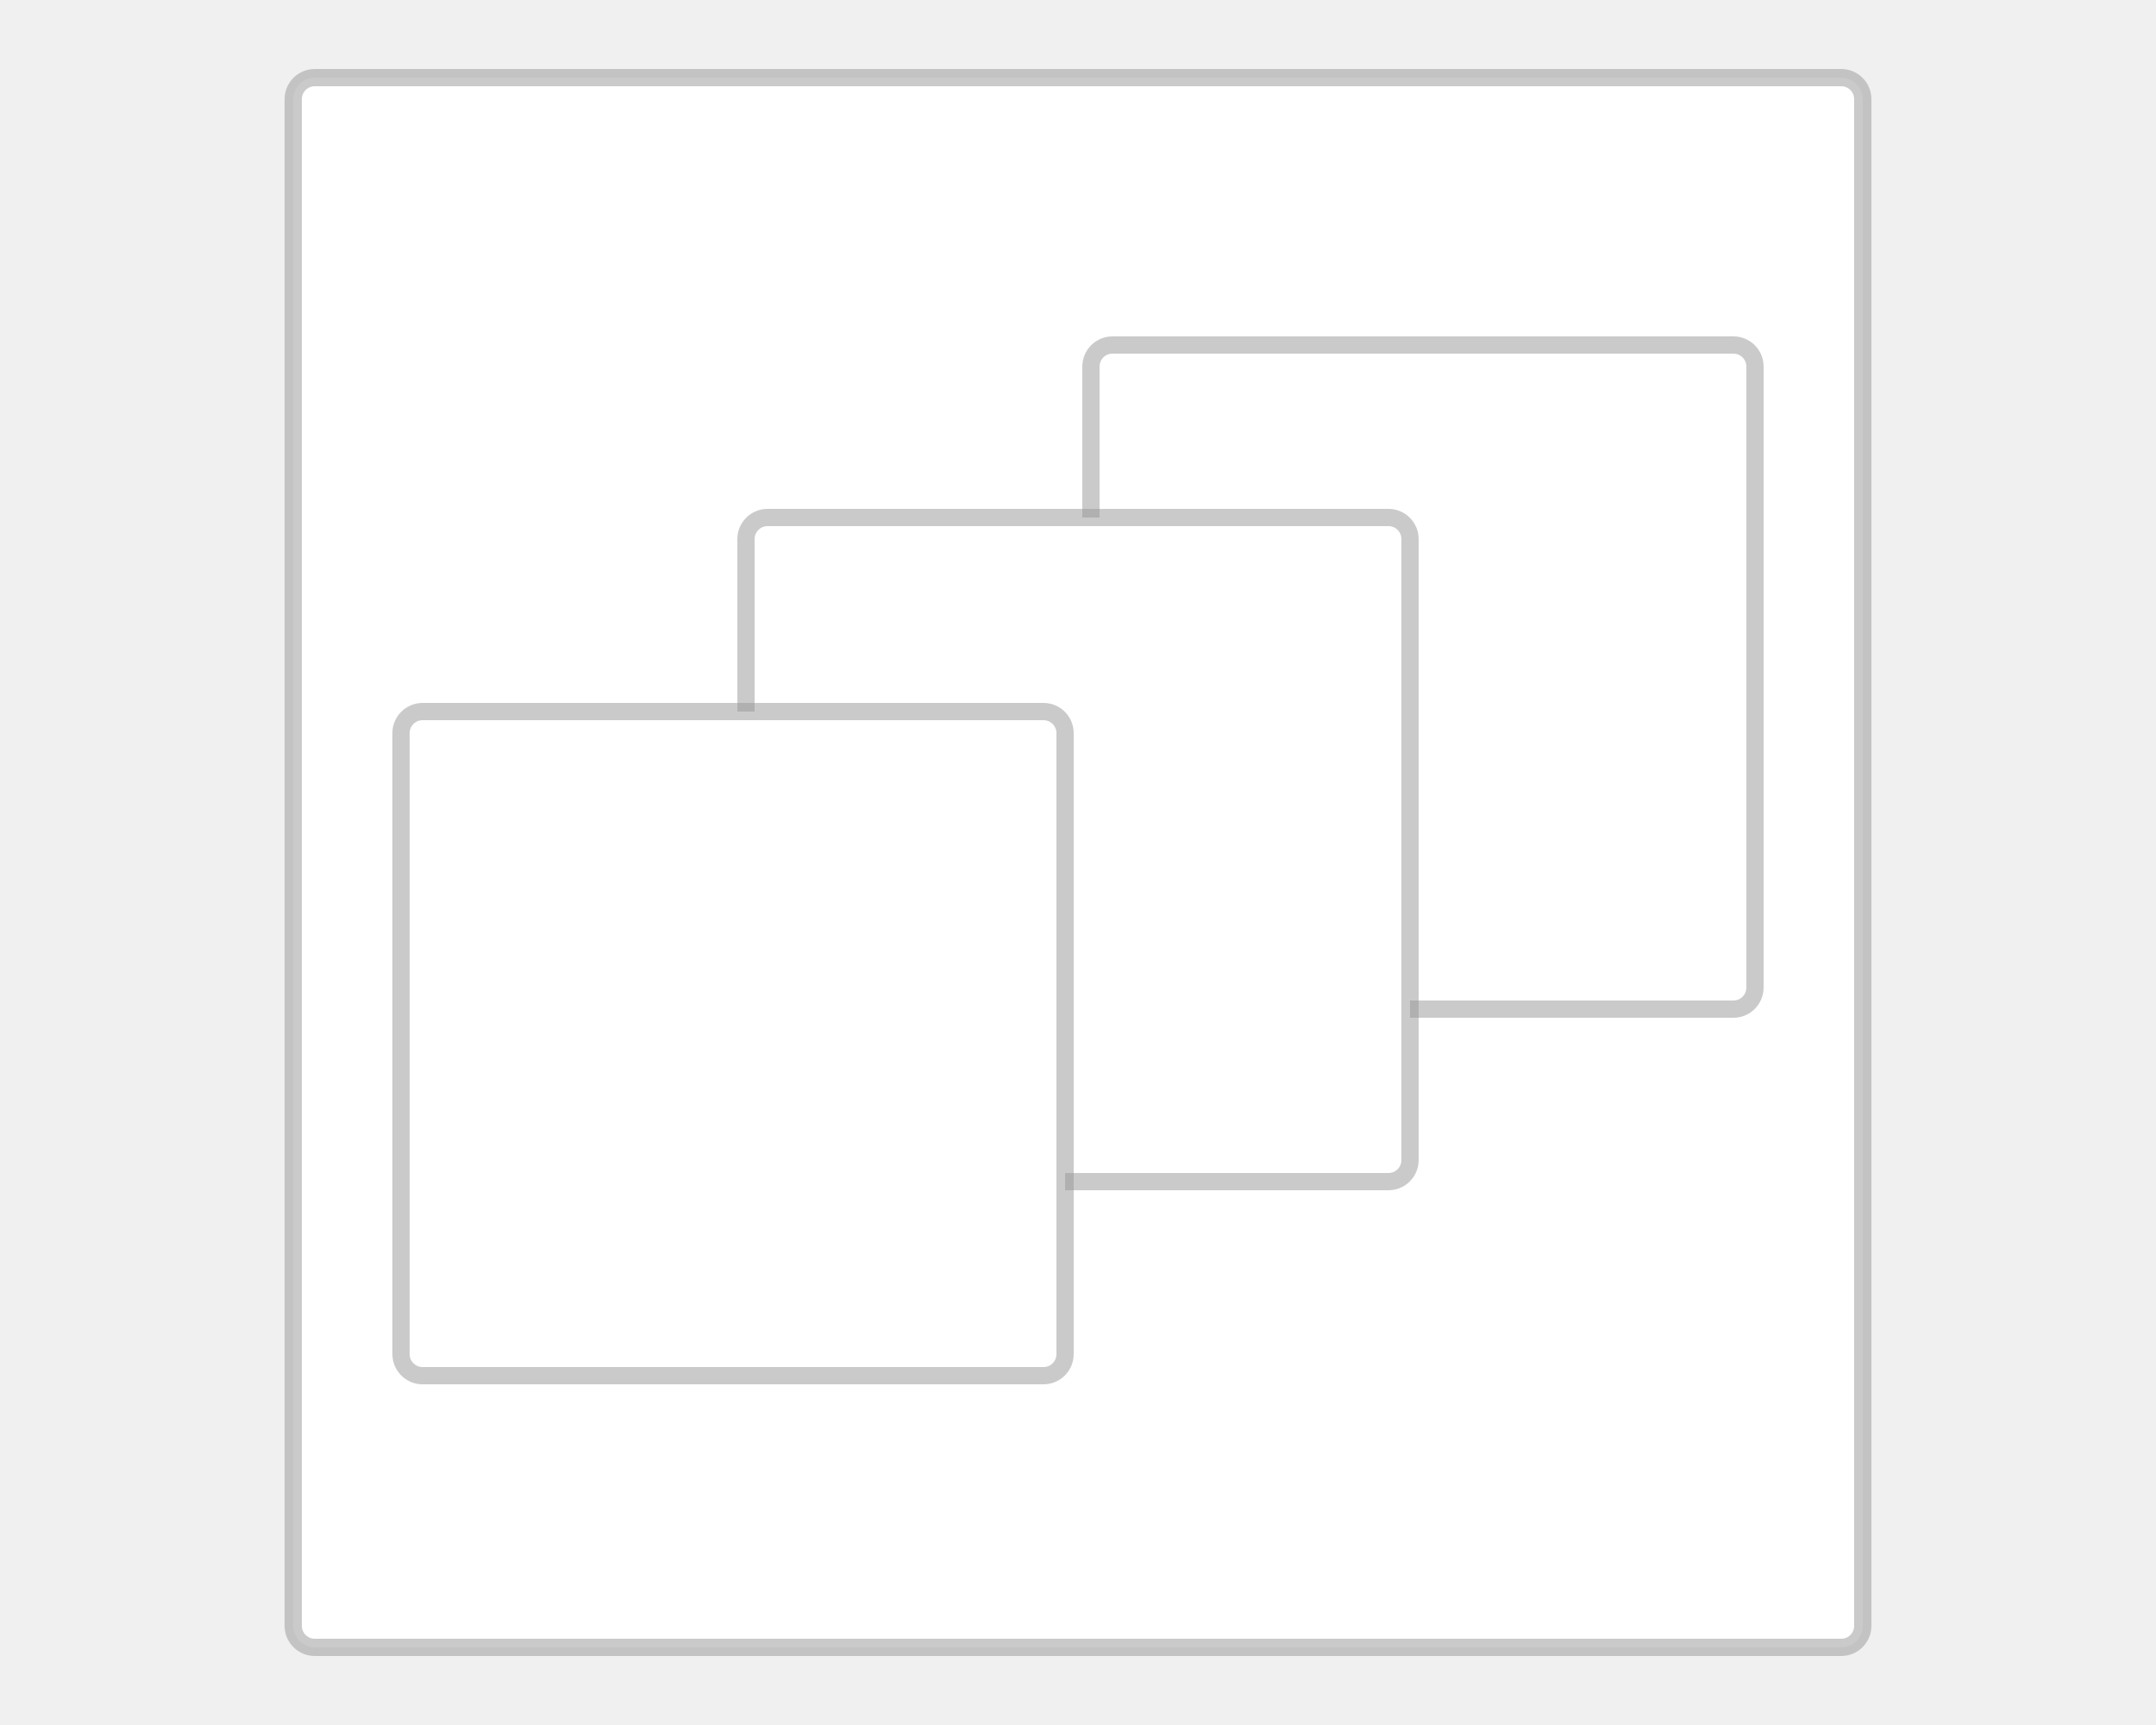
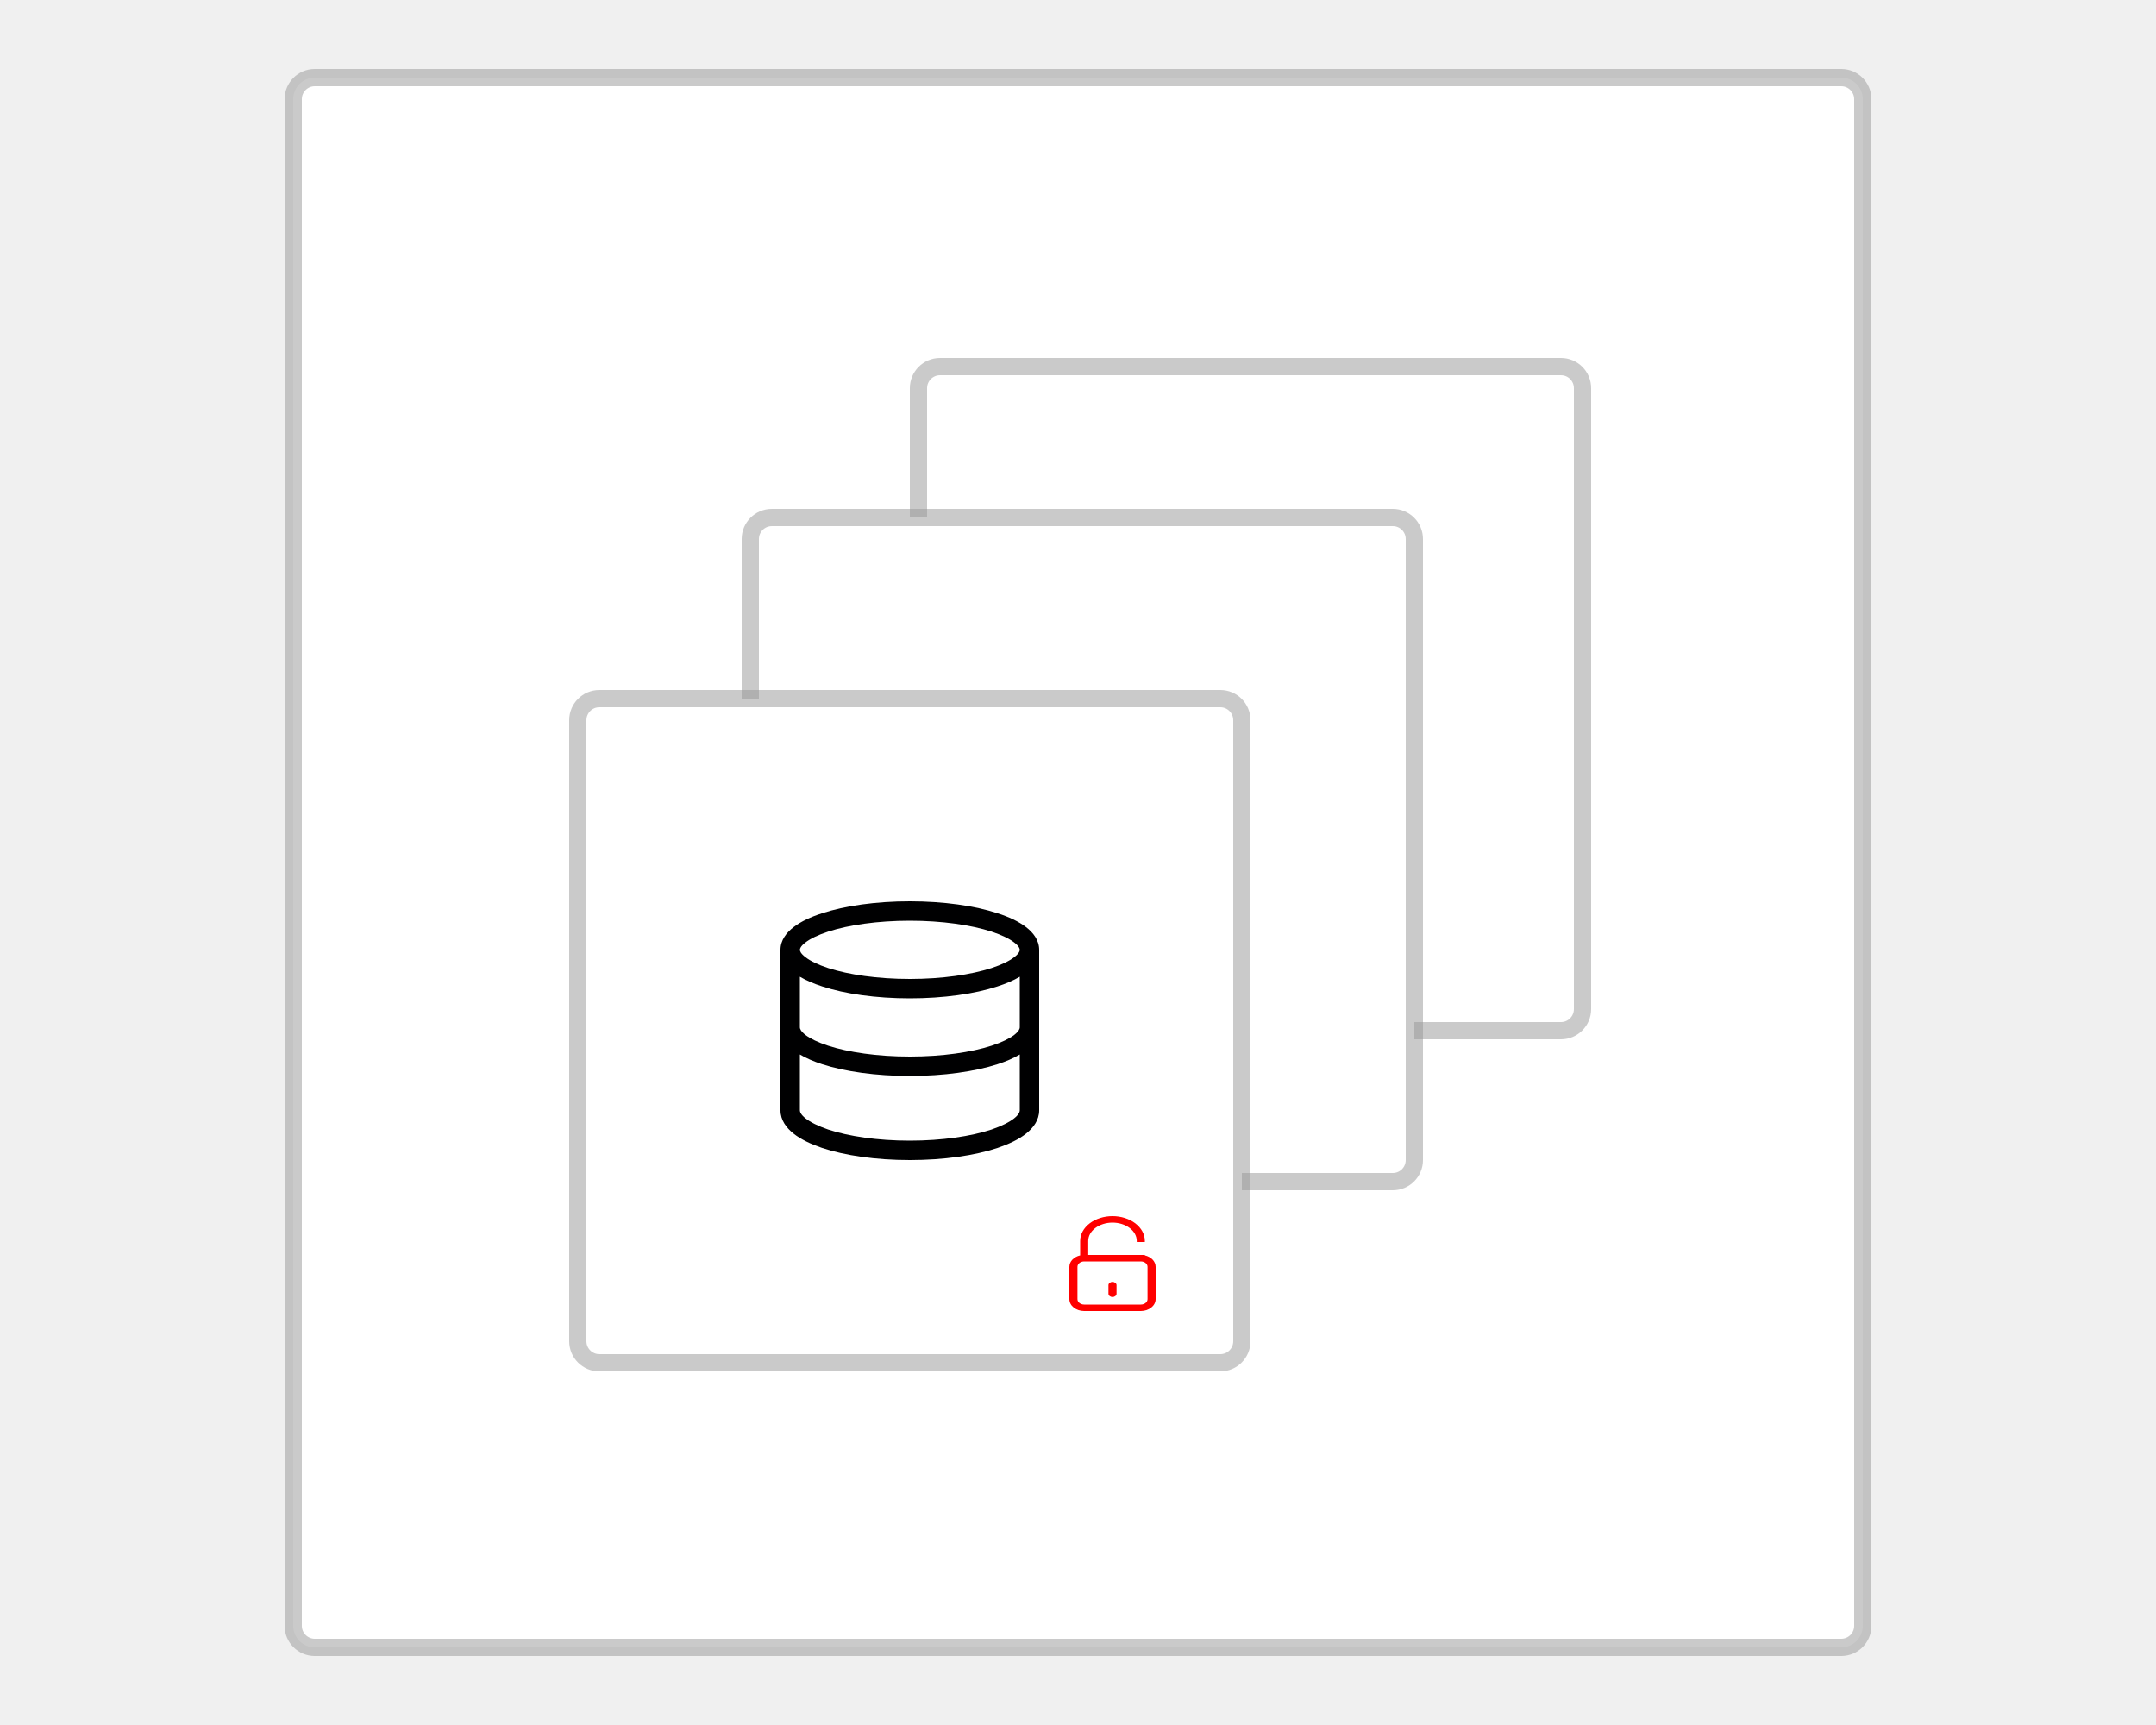
<svg xmlns="http://www.w3.org/2000/svg" width="500px" height="400px" viewBox="0 0 500 400" version="1.1">
-   <g id="hashi-container-5-5" stroke="none" stroke-width="1" fill="none" fill-rule="evenodd" stroke-opacity="0.5">
-     <g id="square" transform="translate(70, 20)" fill="#FFFFFF" stroke="#979797" stroke-width="4">
+   <g id="hashi-container-5-5" stroke="none" stroke-width="1" fill="none" fill-rule="evenodd">
+     <g id="square" transform="translate(70, 20)" fill="#FFFFFF" stroke="#979797" stroke-opacity="0.5" stroke-width="4">
      <rect id="Rectangle" x="-2" y="-2" width="364" height="364" rx="5" />
    </g>
-     <g id="square" transform="translate(255, 82)" fill="#FFFFFF" stroke="#979797" stroke-width="4">
+     <g id="square" transform="translate(215, 87)" fill="#FFFFFF" stroke="#979797" stroke-opacity="0.5" stroke-width="4">
      <rect id="Rectangle" x="-2" y="-2" width="154" height="154" rx="5" />
    </g>
-     <g id="square" transform="translate(175, 122)" fill="#FFFFFF" stroke="#979797" stroke-width="4">
+     <g id="square" transform="translate(176, 122)" fill="#FFFFFF" stroke="#979797" stroke-opacity="0.5" stroke-width="4">
      <rect id="Rectangle" x="-2" y="-2" width="154" height="154" rx="5" />
    </g>
-     <g id="square" transform="translate(95, 167)" fill="#FFFFFF" stroke="#979797" stroke-width="4">
+     <g id="square" transform="translate(136, 164)" fill="#FFFFFF" stroke="#979797" stroke-opacity="0.5" stroke-width="4">
      <rect id="Rectangle" x="-2" y="-2" width="154" height="154" rx="5" />
+     </g>
+     <g id="Database" transform="translate(181, 209)" fill="#000001">
+       <path d="M60,11.25 C60,9 58.593,7.23 56.937,5.97 C55.254,4.68 52.956,3.6 50.316,2.76 C45.015,1.02 37.833,0 30,0 C22.167,0 14.985,1.02 9.684,2.76 C7.044,3.6 4.746,4.68 3.063,5.97 C1.407,7.23 0,9 0,11.25 L0,48.48 C0,50.73 1.362,52.53 3.018,53.85 C4.698,55.2 6.993,56.28 9.63,57.18 C14.928,58.95 22.119,60 30,60 C37.881,60 45.072,58.95 50.37,57.18 C53.007,56.28 55.302,55.2 56.982,53.85 C58.638,52.53 60,50.73 60,48.48 L60,11.25 Z M5.799,9.54 C4.644,10.41 4.5,11.01 4.5,11.25 C4.5,11.49 4.644,12.09 5.799,12.96 C6.921,13.83 8.688,14.7 11.073,15.48 C15.813,17.01 22.506,18 30,18 C37.494,18 44.187,17.01 48.927,15.48 C51.312,14.7 53.079,13.83 54.201,12.96 C55.356,12.09 55.5,11.49 55.5,11.25 C55.5,11.01 55.356,10.41 54.201,9.54 C53.079,8.67 51.312,7.8 48.927,7.02 C44.187,5.49 37.494,4.5 30,4.5 C22.506,4.5 15.813,5.49 11.073,7.02 C8.688,7.8 6.921,8.67 5.799,9.54 Z M55.5,17.49 C54.03,18.36 52.266,19.11 50.316,19.74 C45.015,21.48 37.833,22.5 30,22.5 C22.167,22.5 14.985,21.48 9.684,19.74 C7.734,19.11 5.97,18.36 4.5,17.49 L4.5,29.25 C4.5,29.49 4.647,30.09 5.793,30.99 C6.906,31.83 8.661,32.7 11.04,33.48 C15.768,35.01 22.458,36 30,36 C37.542,36 44.232,35.01 48.96,33.48 C51.339,32.7 53.094,31.83 54.207,30.99 C55.353,30.09 55.5,29.49 55.5,29.25 L55.5,17.49 Z M55.5,35.52 C54.039,36.39 52.29,37.14 50.352,37.77 C45.06,39.48 37.875,40.5 30,40.5 C22.125,40.5 14.94,39.48 9.648,37.77 C7.71,37.14 5.961,36.39 4.5,35.52 L4.5,48.48 C4.5,48.78 4.68,49.44 5.817,50.34 C6.93,51.21 8.685,52.11 11.058,52.92 C15.78,54.48 22.464,55.5 30,55.5 C37.536,55.5 44.22,54.48 48.942,52.92 C51.315,52.11 53.07,51.21 54.183,50.34 C55.32,49.44 55.5,48.78 55.5,48.48 L55.5,35.52 Z" id="Path_231" />
+     </g>
+     <g id="Lock" transform="translate(248, 282)">
+       <g id="Path_429" fill="#FF0000">
+         <path d="M10,15.25 C10.518,15.25 10.938,15.59 10.938,16 L10.938,18 C10.938,18.41 10.518,18.75 10,18.75 C9.482,18.75 9.062,18.41 9.062,18 L9.062,16 C9.062,15.59 9.482,15.25 10,15.25 Z" id="Path" fill-rule="nonzero" />
+         <path d="M2.5,9.1 L2.5,5.75 C2.5,4.21 3.301,2.75 4.713,1.67 C6.122,0.6 8.025,0 10,0 C11.975,0 13.877,0.6 15.287,1.67 C16.699,2.75 17.5,4.21 17.5,5.75 L17.5,9.1 C18.942,9.43 20,10.49 20,11.75 L20,19.25 C20,20.77 18.461,22 16.562,22 L3.438,22 C1.539,22 0,20.77 0,19.25 L0,11.75 C0,10.49 1.058,9.43 2.5,9.1 Z M6.006,2.76 C7.058,1.96 8.494,1.5 10,1.5 C11.506,1.5 12.943,1.96 13.994,2.76 C15.044,3.56 15.625,4.63 15.625,5.75 L15.625,9 L4.375,9 L4.375,5.75 C4.375,4.63 4.956,3.56 6.006,2.76 Z M16.562,10.5 L3.438,10.5 C2.575,10.5 1.875,11.06 1.875,11.75 L1.875,19.25 C1.875,19.94 2.575,20.5 3.438,20.5 L16.562,20.5 C17.425,20.5 18.125,19.94 18.125,19.25 L18.125,11.75 C18.125,11.06 17.425,10.5 16.562,10.5 Z" id="Shape" />
+       </g>
+       <rect id="Rectangle" fill="#FFFFFF" x="15" y="6" width="3" height="3" />
    </g>
  </g>
</svg>
